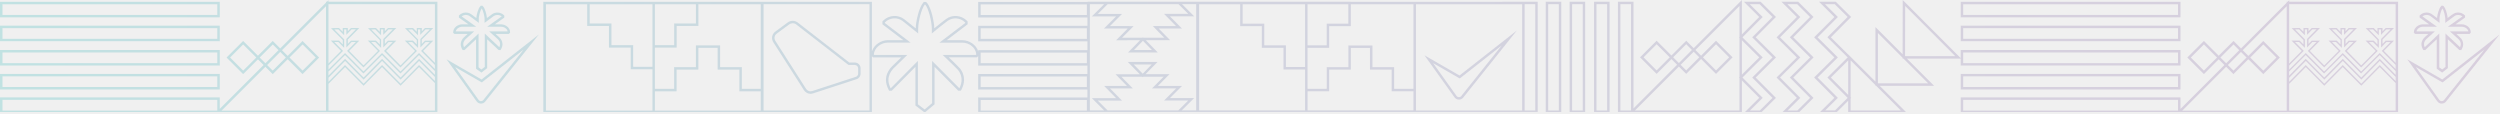
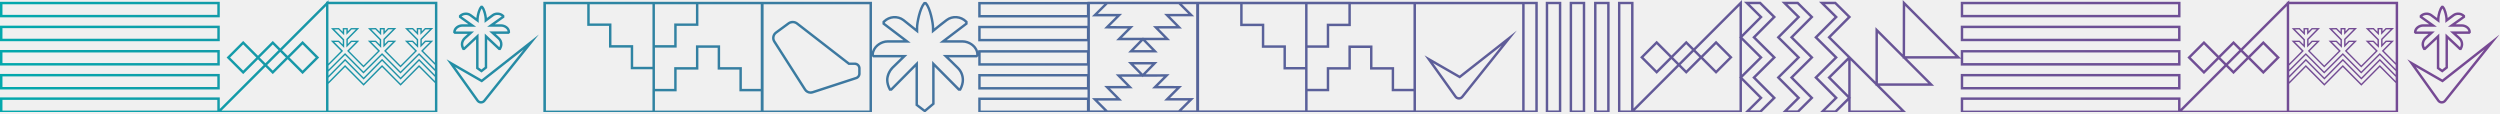
- <svg xmlns="http://www.w3.org/2000/svg" width="993" height="45" viewBox="0 0 993 45" fill="none">
-   <g clip-path="url(#clip0_29_5)">
-     <g opacity="0.2">
-       <mask id="mask0_29_5" style="mask-type:luminance" maskUnits="userSpaceOnUse" x="0" y="0" width="993" height="45">
-         <path d="M0.98 30.33H86.32V34.55H0.98V30.33ZM0 35.53H87.29V29.36H0V35.53ZM779.78 30.33H865.12V34.55H779.78V30.33ZM778.8 35.53H866.09V29.36H778.8V35.53ZM0.98 20.85H86.32V25.07H0.98V20.85ZM0 26.04H87.29V19.87H0V26.04ZM208.01 19.68L191.98 39.73C191.74 40.02 191.4 40.18 191.02 40.17C190.64 40.16 190.3 39.98 190.08 39.67L180.78 26.64L191.38 32.74L208.01 19.68ZM191.29 31.57L177.38 23.56L189.29 40.24C189.69 40.8 190.31 41.13 190.99 41.15C191.01 41.15 191.04 41.15 191.06 41.15C191.72 41.15 192.33 40.86 192.74 40.34L214.03 13.71L191.29 31.56V31.57ZM986.81 19.68L970.78 39.73C970.54 40.02 970.2 40.18 969.82 40.17C969.44 40.16 969.1 39.98 968.89 39.67L959.59 26.64L970.19 32.74L986.82 19.68H986.81ZM970.09 31.57L956.18 23.56L968.09 40.24C968.49 40.8 969.11 41.13 969.79 41.15C969.81 41.15 969.84 41.15 969.86 41.15C970.52 41.15 971.13 40.86 971.55 40.34L992.84 13.71L970.1 31.56L970.09 31.57ZM596.45 18.1L580.42 38.15C580.18 38.44 579.84 38.6 579.46 38.59C579.08 38.58 578.74 38.4 578.52 38.09L569.22 25.06L579.82 31.16L596.45 18.1ZM579.73 29.99L565.82 21.98L577.73 38.66C578.13 39.22 578.75 39.55 579.43 39.57C579.45 39.57 579.48 39.57 579.5 39.57C580.16 39.57 580.77 39.28 581.19 38.76L602.48 12.13L579.74 29.98L579.73 29.99ZM0.98 11.18H86.32V15.4H0.98V11.18ZM0 16.37H87.29V10.2H0V16.37ZM779.78 11.18H865.12V15.4H779.78V11.18ZM778.8 16.37H866.09V10.2H778.8V16.37ZM320.18 35.31L307.97 16.22C307.37 15.28 307.6 14.02 308.5 13.36L313.49 9.69C313.9 9.39 314.38 9.24 314.87 9.24C315.36 9.24 315.88 9.4 316.29 9.73L336.89 25.7L337.02 25.8H339.52C340.26 25.8 340.86 26.4 340.86 27.14V29.25C340.86 29.83 340.49 30.34 339.94 30.52L322.61 36.17C322.39 36.24 322.17 36.28 321.96 36.28C321.26 36.28 320.58 35.92 320.19 35.31M312.91 8.9L307.92 12.57C306.61 13.54 306.26 15.37 307.14 16.75L319.35 35.84C319.93 36.74 320.92 37.26 321.95 37.26C322.27 37.26 322.59 37.21 322.9 37.11L340.23 31.46C341.19 31.15 341.83 30.26 341.83 29.26V27.15C341.83 25.87 340.79 24.83 339.51 24.83H337.34L316.88 8.96C316.29 8.5 315.57 8.27 314.86 8.27C314.15 8.27 313.48 8.48 312.91 8.91M190.15 7.53C190.15 6.61 190.67 4.33 191.32 3.36C191.99 4.31 192.48 6.71 192.48 7.53V9.09L193.27 8.49C193.9 8.01 195.43 6.84 196.06 6.42C197.01 5.75 198.36 5.8 199.28 6.52L193.5 10.62H199.04C200.2 10.62 201.48 11.4 201.63 12.48H194.31L195.27 13.33C196.56 14.48 197.43 15.27 197.73 15.57C198.31 16.09 198.63 16.8 198.63 17.56C198.63 17.92 198.52 18.36 198.34 18.76L192.55 13.32V26.57L191.24 27.6L190.09 26.78V13.32L184.3 18.76C184.12 18.36 184.01 17.92 184.01 17.56C184.01 16.87 184.35 16.13 184.91 15.57C185.31 15.22 186.69 13.96 187.39 13.32L188.32 12.47H181.03C181.23 11.39 182.5 10.61 183.61 10.61H189.15L183.37 6.51C184.29 5.79 185.64 5.74 186.59 6.41C187.15 6.82 188.69 7.97 189.39 8.49L190.17 9.08V7.53H190.15ZM190.97 2.27L190.76 2.5C189.89 3.45 189.3 5.85 189.19 7.15C188.45 6.6 187.55 5.92 187.14 5.63C185.75 4.65 183.76 4.79 182.51 5.96L182.28 6.17V6.98L186.06 9.66H183.59C181.94 9.66 180.1 10.87 180.01 12.67L179.99 12.98L180.48 13.48H185.77C185.15 14.05 184.48 14.65 184.21 14.89C183.44 15.66 183 16.64 183 17.59C183 18.2 183.21 18.93 183.56 19.54L183.76 19.89H184.51L189.08 15.6V27.31L191.24 28.84L193.5 27.07V15.6L198.07 19.89H198.82L199.02 19.54C199.37 18.92 199.58 18.19 199.58 17.59C199.58 16.55 199.14 15.58 198.37 14.89C198.12 14.64 197.5 14.08 196.84 13.48H202.11L202.59 13V12.71C202.59 10.92 200.7 9.67 199.01 9.67H196.54L200.31 6.99V6.18L200.09 5.97C198.84 4.8 196.85 4.66 195.48 5.63C195.03 5.93 194.13 6.61 193.41 7.15C193.29 5.96 192.75 3.43 191.82 2.5L191.61 2.29H190.94L190.97 2.27ZM968.95 7.53C968.95 6.61 969.47 4.33 970.12 3.36C970.79 4.31 971.28 6.71 971.28 7.53V9.09L972.07 8.49C972.7 8.01 974.23 6.84 974.86 6.42C975.82 5.75 977.16 5.8 978.08 6.52L972.3 10.62H977.84C979 10.62 980.28 11.4 980.43 12.48H973.11L974.07 13.33C975.36 14.48 976.23 15.27 976.53 15.57C977.11 16.09 977.43 16.8 977.43 17.56C977.43 17.92 977.32 18.36 977.14 18.76L971.35 13.32V26.57L970.04 27.6L968.89 26.78V13.32L963.1 18.76C962.92 18.36 962.81 17.92 962.81 17.56C962.81 16.87 963.15 16.13 963.71 15.57C964.11 15.22 965.49 13.96 966.19 13.32L967.12 12.47H959.83C960.03 11.39 961.3 10.61 962.41 10.61H967.95L962.17 6.51C963.09 5.79 964.44 5.74 965.39 6.41C965.95 6.82 967.49 7.97 968.19 8.49L968.97 9.08V7.53H968.95ZM969.77 2.27L969.56 2.5C968.69 3.45 968.1 5.85 967.99 7.15C967.25 6.6 966.35 5.92 965.94 5.63C964.55 4.65 962.56 4.79 961.31 5.96L961.08 6.17V6.98L964.85 9.66H962.38C960.73 9.66 958.89 10.87 958.8 12.67L958.78 12.98L959.27 13.47H964.56C963.94 14.04 963.27 14.64 963 14.88C962.23 15.65 961.79 16.63 961.79 17.58C961.79 18.19 962 18.92 962.35 19.53L962.55 19.88H963.3L967.87 15.59V27.3L970.03 28.83L972.29 27.06V15.59L976.86 19.88H977.61L977.81 19.53C978.16 18.91 978.37 18.18 978.37 17.58C978.37 16.54 977.93 15.57 977.16 14.88C976.91 14.63 976.29 14.07 975.63 13.47H980.9L981.38 12.99V12.7C981.38 10.91 979.49 9.66 977.8 9.66H975.33L979.11 6.98V6.17L978.89 5.96C977.64 4.79 975.65 4.65 974.28 5.62C973.83 5.92 972.93 6.6 972.21 7.14C972.09 5.95 971.55 3.42 970.62 2.49L970.41 2.28H969.74L969.77 2.27ZM0.98 1.7H86.32V5.92H0.98V1.7ZM0 6.89H87.29V0.72H0V6.89ZM779.78 1.7H865.12V5.92H779.78V1.7ZM778.8 6.89H866.09V0.72H778.8V6.89ZM614.94 1.68H619.17V43.88H614.94V1.68ZM613.96 44.49H620.14V0.7H613.96V44.49ZM624.44 1.68H628.67V43.88H624.44V1.68ZM623.46 44.49H629.64V0.7H623.46V44.49ZM634.12 1.68H638.35V43.88H634.12V1.68ZM633.15 44.49H639.33V0.7H633.15V44.49ZM715.08 38.87L707.03 30.79L715.08 22.81L707.03 14.83L715.08 6.76L709.95 1.67H713.84L718.96 6.74L710.91 14.82L718.97 22.81L710.91 30.8L718.96 38.88L713.93 43.87H710.05L715.09 38.88L715.08 38.87ZM707.59 0.69L713.7 6.76L705.65 14.84L713.69 22.82L705.65 30.79L713.7 38.87L708.03 44.49H714.69L720.34 38.88L712.29 30.8L720.36 22.8L712.29 14.81L720.34 6.73L714.24 0.68H707.58L707.59 0.69ZM389.51 39.72H431.71V43.94H389.51V39.72ZM454.07 30.47H462.2L457.58 35.1L467.16 35.12L462.36 39.94H471.96L468.01 43.86H439.94L436.04 39.96H445.67L440.88 35.11H449.95L445.43 30.49H453.68L453.87 30.67L454.06 30.47H454.07ZM389.51 30.37H431.71V34.59H389.51V30.37ZM450.31 25.6H457.47L453.89 29.27L450.31 25.6ZM389.51 20.89H431.71V25.11H389.51V20.89ZM519.36 36.25H527.95V27.65H536.55V19.05H544.16V27.65H552.76V36.25H561.42V43.86H519.37V36.25H519.36ZM260.13 36.28H268.75V27.64H277.39V19H285.04V27.64H293.68V36.28H302.16V43.93H260.13V36.28ZM453.98 16.2L457.56 19.87H450.4L453.98 16.2ZM389.51 11.22H431.71V15.44H389.51V11.22ZM364.72 11.1C364.72 9.02 365.87 3.54 367.39 1.74H367.44C368.98 3.44 370.11 9.17 370.11 11.1V13.3L370.91 12.64C372.12 11.64 375.08 9.23 376.3 8.36C378.41 6.76 381.45 6.99 383.37 8.9V9.16L373.13 16.94H382.28C384.86 16.94 387.73 18.9 387.74 21.72L387.64 21.82H374.43L375.31 22.66C376.75 24.04 379.28 26.46 380.04 27.28C381.27 28.46 381.94 30.07 381.94 31.79C381.94 32.79 381.61 34.01 381.06 35.06L370.23 24.19V40.99L367.27 43.48L364.59 41.44V24.19L353.8 35.06H353.76C353.21 34.01 352.88 32.79 352.88 31.79C352.88 30.22 353.58 28.57 354.78 27.28C355.61 26.5 358.64 23.54 359.54 22.65L360.39 21.81H347.18L347.09 21.71C347.23 18.89 350.07 16.93 352.55 16.93H361.7L351.46 9.15V8.89C353.38 6.98 356.42 6.75 358.53 8.35C359.61 9.19 362.58 11.58 363.92 12.65L364.71 13.29V11.09L364.72 11.1ZM389.51 1.74H431.71V5.96H389.51V1.74ZM476.28 1.69H492.59V10.39H501.19V18.99H509.79V27.59H518.38V43.86H476.29V1.69H476.28ZM493.57 1.69H518.38V26.61H510.77V18.01H502.17V9.41H493.57V1.69ZM519.35 1.69H535.56V9.41H526.97V18.01H519.35V1.69ZM519.35 27.59V18.99H527.95V10.39H536.54V1.69H561.42V35.27H553.74V26.67H545.14V18.07H535.58V26.67H526.98V35.27H519.36V27.59H519.35ZM562.42 1.69H604.59V43.89H562.42V1.69ZM216.84 1.69H233.24V10.29H241.88V18.9H250.52V27.51H259.15V35.3V43.93H216.85V1.69H216.84ZM234.22 1.69H259.15V17.93V26.54H251.5V17.93H242.86V9.32H234.22V1.69ZM260.13 1.69H276.42V9.31H267.79V17.92H260.13V1.69ZM260.13 18.9H268.77V10.29H277.4V1.69H302.16V35.3H294.66V26.66H286.02V18.02H276.41V26.66H267.77V35.3H260.13V18.9ZM303.3 1.68H345.37V43.91H303.3V1.68ZM605.58 1.68H609.81V43.88H605.58V1.68ZM439.95 1.67H468.12L471.97 5.51H462.36L467.15 10.36H457.91L462.43 14.98H454.17L453.98 14.8L453.79 15H445.67L450.29 10.37L440.88 10.35L445.68 5.54H436.06L439.95 1.67ZM459.88 20.85L455.13 15.97L464.76 15.95L460.24 11.34H469.49L464.7 6.48H474.33L469.51 1.65H475.11V43.84H469.4L474.33 38.94H464.72L469.51 34.14L459.92 34.12L464.54 29.47H455.01L459.77 24.61H447.98L452.74 29.49L443.11 29.51L447.63 34.12H438.55L443.34 38.98H433.69L438.56 43.86H432.9V1.67H438.56L433.68 6.52H443.31L438.52 11.32L447.93 11.34L443.31 15.99L452.83 15.97L448.07 20.84H459.86L459.88 20.85ZM476.08 0.69H431.93V0.77H388.54V6.94H431.93V10.25H388.54V16.42H431.93V19.92H388.54V20.43C387.81 17.75 384.92 15.97 382.28 15.97H376.02L384.34 9.65V8.51L384.07 8.24C381.81 5.98 378.22 5.7 375.72 7.59C374.71 8.31 372.52 10.09 371.09 11.25V11.11C371.09 9.07 369.94 3 368.13 1.06L367.86 0.78H366.94L366.67 1.09C364.95 3.09 363.74 8.79 363.74 11.11V11.27C362.25 10.08 360.04 8.3 359.13 7.6C356.62 5.7 353.02 5.97 350.76 8.23L350.49 8.5V9.64L358.81 15.96H352.55C350.01 15.96 347.14 17.74 346.33 20.42V0.71H302.15H277.39H233.24H215.86H215.8V44.49H346.33V22.33L346.76 22.79H358C356.73 24.03 354.75 25.97 354.08 26.59C352.69 28.08 351.9 29.97 351.9 31.79C351.9 32.95 352.28 34.36 352.91 35.55L353.17 36.03H354.2L363.61 26.55V41.91L366.99 44.48H367.59L371.21 41.43V26.54L380.62 36.02H381.65L381.91 35.54C382.54 34.35 382.92 32.94 382.92 31.78C382.92 29.78 382.14 27.93 380.74 26.58C380.12 25.91 378.3 24.15 376.86 22.78H388.06L388.53 22.27V26.07H431.92V29.38H388.53V35.55H431.92V38.72H388.53V44.47H610.78V0.7H604.59L561.41 0.71H536.53V0.68H519.34H476.07L476.08 0.69ZM0.98 39.67H86.32V43.93H0.98V39.67ZM166.45 26.64L172.75 32.98V43.94H130.47V33.29L137.06 26.64L144.41 34.04L151.75 26.64L159.1 34.04L166.44 26.64H166.45ZM163.62 27.06C163.97 26.71 164.31 26.35 164.66 26L166.46 24.19L172.75 30.54V32.18L166.45 25.84L159.68 32.67L159.11 33.24L151.75 25.84L144.98 32.67L144.41 33.24L137.05 25.84L130.46 32.5V30.88L137.07 24.2L144.43 31.62L151.77 24.2L159.12 31.62L163.61 27.07L163.62 27.06ZM166.45 21.87L172.75 28.2V29.73L166.46 23.38L164.26 25.6C163.91 25.95 163.56 26.31 163.21 26.66L159.12 30.8L151.76 23.38L144.42 30.8L143.58 29.96L137.06 23.38L130.45 30.06V28.42L137.04 21.86L144.36 29.2L151.74 21.86L159.05 29.2L166.43 21.86L166.45 21.87ZM106.11 25.82L111.31 20.62L113.54 22.85L108.33 28.05L106.1 25.82H106.11ZM91.39 22.85L96.59 17.65L101.78 22.83L101.76 22.85L101.78 22.87L96.59 28.05L91.39 22.85ZM103.16 22.87L103.18 22.85L103.16 22.83L108.35 17.65L110.63 19.93L105.43 25.13L103.17 22.87H103.16ZM114.99 22.85L120.2 17.65L125.41 22.85L120.2 28.05L114.99 22.85ZM169.05 11.67H170.75L166.97 15.49V18.87L169.05 16.7H170.74L167.25 20.22L172.74 25.76V27.4L166.44 21.07L159.06 28.41L153.19 22.51L151.75 21.07L144.37 28.41L137.06 21.07L130.47 27.63V26.02L136.26 20.21L132.76 16.68H134.39L136.7 19.01V15.64L132.78 11.7L134.39 11.66L136.69 13.99V11.67H137.57V13.83L139.65 11.66H141.35L137.57 15.48V18.86L139.65 16.69H141.34L137.85 20.21L144.37 26.79L150.93 20.22L147.43 16.69H149.06L151.37 19.02V15.65L147.45 11.71L149.06 11.67L151.36 14V11.68H152.24V13.84L154.32 11.67H156.02L152.25 15.49V18.87L154.33 16.7H156.02L152.53 20.22L159.05 26.8L165.61 20.23L162.11 16.7H163.74L166.05 19.03V15.66L162.13 11.72L163.74 11.68L166.04 14.01V11.69H166.92V13.85L169 11.68L169.05 11.67ZM112.01 19.93L129.49 2.45V43.96H87.98L105.42 26.52L108.34 29.44L114.26 23.52L120.18 29.44L126.77 22.86L120.18 16.28L114.26 22.2L112 19.94L112.01 19.93ZM130.47 1.66H172.75V24.96L168.05 20.22L172.1 16.15H168.81L167.53 17.47V15.72L172.1 11.12H168.81L167.54 12.44V11.12H165.54V12.64L164.03 11.11L160.86 11.18L165.54 15.89V17.66L164.02 16.13H160.8L164.85 20.22L159.09 26L153.36 20.22L157.41 16.15H154.12L152.84 17.47V15.72L157.41 11.12H154.12L152.84 12.44V11.12H150.84V12.64L149.33 11.11L146.17 11.18L150.85 15.89V17.66L149.33 16.13H146.11L150.16 20.22L144.39 26L138.66 20.22L142.71 16.15H139.42L138.14 17.47V15.72L142.71 11.12H139.42L138.14 12.44V11.12H136.14V12.64L134.63 11.11L131.47 11.18L136.15 15.89V17.66L134.63 16.13H131.41L135.46 20.22L130.46 25.23V1.66H130.47ZM129.87 0.68H129.49V1.06L111.31 19.24L108.34 16.27L102.46 22.14L96.58 16.27L89.99 22.85L96.58 29.43L102.46 23.56L104.72 25.82L87.28 43.26V38.69H0V44.48H173.72V0.68H130.47V0.08L129.87 0.68ZM779.78 39.67H865.12V43.93H779.78V39.67ZM945.25 26.64L951.55 32.98V43.94H909.27V33.29L915.86 26.64L923.21 34.04L930.55 26.64L937.9 34.04L945.24 26.64H945.25ZM942.41 27.06C942.75 26.71 943.1 26.36 943.45 26.01L945.26 24.19L951.55 30.54V32.18L945.25 25.84L938.48 32.67L937.91 33.24L930.55 25.84L923.78 32.67L923.21 33.24L915.85 25.84L909.26 32.5V30.88L915.87 24.2L923.23 31.62L930.57 24.2L937.92 31.62L942.41 27.07V27.06ZM945.24 21.87L951.54 28.2V29.73L945.25 23.38L943.04 25.61C942.69 25.96 942.34 26.31 942 26.66L937.91 30.8L930.55 23.38L923.21 30.8L922.36 29.95L915.84 23.38L909.24 30.06V28.42L915.83 21.86L923.14 29.2L930.52 21.86L937.83 29.2L945.21 21.86L945.24 21.87ZM884.91 25.82L890.11 20.62L892.34 22.85L887.14 28.05L884.91 25.82ZM870.19 22.85L875.39 17.65L880.58 22.83L880.56 22.85L880.58 22.87L875.39 28.05L870.19 22.85ZM881.96 22.87L881.98 22.85L881.96 22.83L887.15 17.65L889.43 19.93L884.23 25.13L881.97 22.87H881.96ZM893.79 22.85L899 17.65L904.2 22.85L899 28.05L893.79 22.85ZM947.85 11.67H949.55L945.77 15.49V18.87L947.85 16.7H949.54L946.05 20.22L951.54 25.76V27.4L945.24 21.07L937.86 28.41L931.99 22.51L930.55 21.07L923.17 28.41L915.86 21.07L909.27 27.63V26.02L915.06 20.21L911.56 16.68H913.19L915.5 19.01V15.64L911.58 11.7L913.19 11.66L915.49 13.99V11.67H916.37V13.83L918.45 11.66H920.15L916.38 15.48V18.86L918.46 16.69H920.15L916.66 20.21L923.18 26.79L929.74 20.22L926.24 16.69H927.87L930.18 19.02V15.65L926.26 11.71L927.87 11.67L930.17 14V11.68H931.05V13.84L933.13 11.67H934.83L931.06 15.49V18.87L933.14 16.7H934.83L931.34 20.22L937.86 26.8L944.42 20.23L940.92 16.7H942.55L944.86 19.03V15.66L940.94 11.72L942.55 11.68L944.85 14.01V11.69H945.73V13.85L947.81 11.68L947.85 11.67ZM890.8 19.93L908.28 2.45V43.96H866.77L884.21 26.52L887.13 29.44L893.05 23.52L898.97 29.44L905.56 22.86L898.97 16.28L893.05 22.2L890.79 19.94L890.8 19.93ZM909.27 1.66H951.55V24.96L946.85 20.22L950.9 16.15H947.61L946.33 17.47V15.72L950.9 11.12H947.61L946.34 12.44V11.12H944.34V12.64L942.83 11.11L939.66 11.18L944.34 15.89V17.66L942.82 16.13H939.6L943.65 20.22L937.88 26L932.15 20.22L936.2 16.15H932.91L931.63 17.47V15.72L936.2 11.12H932.91L931.63 12.44V11.12H929.63V12.64L928.12 11.11L924.96 11.18L929.64 15.89V17.66L928.13 16.13H924.91L928.96 20.22L923.19 26L917.46 20.22L921.51 16.15H918.22L916.94 17.47V15.72L921.51 11.12H918.22L916.94 12.44V11.12H914.94V12.64L913.43 11.11L910.26 11.18L914.94 15.89V17.66L913.42 16.13H910.2L914.25 20.22L909.25 25.23V1.66H909.27ZM908.67 0.68H908.29V1.06L890.12 19.24L887.15 16.27L881.27 22.14L875.39 16.27L868.8 22.85L875.39 29.43L881.27 23.56L883.53 25.82L866.09 43.26V38.69H778.8V44.48H952.52V0.68H909.27V0.08L908.67 0.68ZM727.22 30.81L734.1 23.99V37.71L727.22 30.81ZM735.07 39.08L735.27 38.89L735.07 38.69V23.97L744.92 33.79V34.08H745.21L755.04 43.87H735.07V39.08ZM779.78 20.85H865.12V25.07H779.78V20.85ZM745.9 13.12L755.72 22.94V23.28H756.06L765.88 33.1H745.91V13.12H745.9ZM756.73 2.36L776.64 22.3H756.69L756.73 2.36ZM730.01 38.87L721.96 30.79L730 22.81L721.96 14.83L730.01 6.75L724.88 1.66H728.77L733.89 6.73L725.84 14.81L733.9 22.8L725.84 30.79L733.89 38.87L728.86 43.86H724.97L730.01 38.87ZM755.72 21.56L744.92 10.76V32.4L734.1 21.61V21.64L727.22 14.82L735.27 6.74L729.17 0.69H722.5L728.62 6.76L720.57 14.83L728.61 22.81L720.57 30.78L728.62 38.86L722.94 44.48H729.6L734.08 40.04V44.48H757.04L746.59 34.07H768.22L757.43 23.28H778.79V26.04H866.08V19.87H778.79V23.08L755.76 0L755.72 21.55V21.56ZM667.53 25.74L672.73 20.54L674.96 22.77L669.76 27.97L667.53 25.74ZM652.81 22.77L658.01 17.57L663.2 22.75L663.18 22.77L663.2 22.79L658.01 27.97L652.81 22.77ZM664.58 22.78L664.6 22.76L664.58 22.74L669.77 17.56L672.05 19.84L666.85 25.04L664.59 22.78H664.58ZM676.41 22.77L681.61 17.57L686.82 22.77L681.61 27.97L676.41 22.77ZM691.89 15.99L698.77 22.81L691.89 29.63V15.99ZM673.42 19.84L690.91 2.36V14.65L690.72 14.84L690.91 15.03V30.6L690.72 30.79L690.91 30.98V43.87H649.4L666.84 26.43L669.76 29.35L675.68 23.43L681.6 29.35L688.19 22.77L681.6 16.19L675.68 22.11L673.42 19.85V19.84ZM643.62 1.68H647.85V43.88H643.62V1.68ZM700.15 38.87L692.1 30.79L700.15 22.81L692.1 14.83L700.15 6.76L695.02 1.67H698.91L704.03 6.74L695.98 14.82L704.04 22.81L695.98 30.8L704.03 38.88L699 43.87H695.11L700.15 38.88V38.87ZM672.74 19.15L669.77 16.18L663.89 22.05L658.01 16.18L651.42 22.76L658.01 29.34L663.89 23.47L666.15 25.73L648.83 43.05V0.7H642.65V44.49H691.89V31.96L698.77 38.87L693.1 44.49H699.76L705.41 38.88L697.36 30.8L705.43 22.8L697.36 14.81L705.41 6.73L699.31 0.68H692.65L698.76 6.75L691.88 13.65V0L672.73 19.15H672.74Z" fill="white" />
-       </mask>
-       <g mask="url(#mask0_29_5)">
-         <path d="M992.83 0H0V44.49H992.83V0Z" fill="url(#paint0_linear_29_5)" />
-       </g>
+ <svg xmlns="http://www.w3.org/2000/svg" width="1920" height="87" viewBox="0 0 1920 87" fill="none">
+   <g clip-path="url(#clip0_47_5)">
+     <mask id="mask0_47_5" style="mask-type:luminance" maskUnits="userSpaceOnUse" x="0" y="0" width="1920" height="87">
+       <path d="M1.89 58.65H166.9V66.8H1.89V58.65ZM0 68.69H168.78V56.76H0V68.69ZM1507.74 58.65H1672.75V66.8H1507.74V58.65ZM1505.86 68.69H1674.64V56.76H1505.86V68.69ZM1.89 40.31H166.9V48.46H1.89V40.31ZM0 50.35H168.78V38.42H0V50.35ZM402.2 38.06L371.21 76.82C370.75 77.39 370.08 77.69 369.35 77.67C368.62 77.65 367.96 77.3 367.54 76.7L349.55 51.51L370.04 63.3L402.2 38.05V38.06ZM369.88 61.03L342.98 45.54L366.01 77.8C366.78 78.87 367.98 79.52 369.3 79.55C369.35 79.55 369.39 79.55 369.43 79.55C370.7 79.55 371.88 78.99 372.69 77.99L413.86 26.5L369.89 61.02L369.88 61.03ZM1908.06 38.06L1877.07 76.82C1876.61 77.39 1875.95 77.69 1875.21 77.67C1874.48 77.65 1873.82 77.3 1873.4 76.7L1855.41 51.51L1875.9 63.3L1908.06 38.05V38.06ZM1875.73 61.03L1848.83 45.54L1871.86 77.8C1872.63 78.87 1873.83 79.52 1875.15 79.55C1875.19 79.55 1875.24 79.55 1875.28 79.55C1876.55 79.55 1877.73 78.99 1878.54 77.99L1919.71 26.5L1875.74 61.02L1875.73 61.03ZM1153.28 35.01L1122.29 73.77C1121.83 74.34 1121.16 74.64 1120.43 74.62C1119.7 74.6 1119.04 74.25 1118.62 73.65L1100.63 48.46L1121.12 60.25L1153.28 35V35.01ZM1120.95 57.98L1094.05 42.5L1117.08 74.75C1117.85 75.82 1119.05 76.47 1120.37 76.51C1120.41 76.51 1120.46 76.51 1120.5 76.51C1121.77 76.51 1122.95 75.95 1123.76 74.95L1164.93 23.46L1120.96 57.98H1120.95ZM1.89 21.62H166.9V29.77H1.89V21.62ZM0 31.66H168.78V19.73H0V31.66ZM1507.74 21.62H1672.75V29.77H1507.74V21.62ZM1505.86 31.66H1674.64V19.73H1505.86V31.66ZM619.09 68.28L595.48 31.36C594.31 29.54 594.77 27.11 596.51 25.82L606.16 18.73C606.95 18.15 607.89 17.86 608.82 17.86C609.75 17.86 610.77 18.17 611.57 18.8L651.39 49.68L651.65 49.88H656.49C657.92 49.88 659.08 51.04 659.08 52.47V56.56C659.08 57.68 658.36 58.68 657.29 59.02L623.77 69.95C623.35 70.09 622.93 70.15 622.51 70.15C621.15 70.15 619.85 69.46 619.08 68.27M605.04 17.22L595.39 24.31C592.85 26.18 592.19 29.72 593.89 32.38L617.5 69.3C618.62 71.05 620.53 72.05 622.52 72.05C623.13 72.05 623.76 71.96 624.37 71.76L657.88 60.83C659.73 60.23 660.97 58.52 660.97 56.57V52.48C660.97 50.01 658.96 48 656.49 48H652.3L612.73 17.32C611.59 16.43 610.2 15.99 608.82 15.99C607.44 15.99 606.16 16.4 605.04 17.22ZM367.66 14.56C367.66 12.79 368.66 8.37 369.92 6.51C371.21 8.34 372.16 12.99 372.16 14.56V17.57L373.68 16.41C374.9 15.48 377.86 13.22 379.08 12.41C380.92 11.11 383.53 11.21 385.31 12.6L374.13 20.52H384.84C387.08 20.52 389.56 22.03 389.84 24.12H375.7L377.55 25.77C380.05 28 381.73 29.52 382.3 30.1C383.43 31.11 384.05 32.48 384.05 33.96C384.05 34.65 383.84 35.5 383.48 36.28L372.29 25.76V51.39L369.76 53.38L367.53 51.8V25.77L356.34 36.29C355.98 35.51 355.77 34.66 355.77 33.97C355.77 32.63 356.42 31.21 357.51 30.12C358.28 29.44 360.95 27.01 362.3 25.78L364.1 24.14H350C350.39 22.05 352.84 20.54 354.98 20.54H365.68L354.5 12.62C356.28 11.22 358.89 11.12 360.73 12.42C361.82 13.21 364.8 15.44 366.14 16.44L367.65 17.57V14.58L367.66 14.56ZM369.25 4.38L368.85 4.82C367.16 6.65 366.02 11.29 365.81 13.8C364.38 12.73 362.63 11.43 361.84 10.86C359.15 8.96 355.31 9.24 352.89 11.49L352.45 11.89V13.45L359.75 18.63H354.97C351.77 18.63 348.23 20.97 348.05 24.44L348.02 25.05L348.98 26.01H359.22C358.01 27.11 356.73 28.27 356.21 28.73C354.72 30.22 353.87 32.12 353.87 33.96C353.87 35.14 354.27 36.55 354.95 37.74L355.34 38.43H356.8L365.63 30.13V52.77L369.8 55.73L374.16 52.31V30.13L382.99 38.43H384.45L384.84 37.74C385.52 36.55 385.93 35.14 385.93 33.96C385.93 31.94 385.09 30.07 383.59 28.73C383.1 28.24 381.91 27.16 380.64 26.01H390.82L391.75 25.08V24.52C391.75 21.05 388.1 18.63 384.83 18.63H380.05L387.35 13.45V11.89L386.92 11.49C384.5 9.23 380.66 8.95 378 10.83C377.12 11.41 375.38 12.72 374 13.77C373.78 11.46 372.73 6.58 370.93 4.77L370.53 4.37H369.24L369.25 4.38ZM1873.52 14.56C1873.52 12.79 1874.52 8.37 1875.78 6.51C1877.07 8.34 1878.02 12.99 1878.02 14.56V17.57L1879.54 16.41C1880.76 15.48 1883.72 13.22 1884.94 12.41C1886.79 11.11 1889.39 11.21 1891.17 12.6L1879.99 20.52H1890.7C1892.94 20.52 1895.42 22.03 1895.7 24.12H1881.56L1883.41 25.77C1885.91 28 1887.59 29.52 1888.16 30.1C1889.29 31.11 1889.91 32.48 1889.91 33.96C1889.91 34.65 1889.7 35.5 1889.34 36.28L1878.15 25.76V51.39L1875.62 53.38L1873.39 51.8V25.77L1862.2 36.29C1861.84 35.51 1861.63 34.66 1861.63 33.97C1861.63 32.63 1862.28 31.21 1863.37 30.12C1864.14 29.44 1866.81 27.01 1868.16 25.78L1869.96 24.14H1855.86C1856.25 22.05 1858.7 20.54 1860.84 20.54H1871.54L1860.36 12.62C1862.14 11.23 1864.75 11.12 1866.59 12.42C1867.68 13.21 1870.66 15.44 1872 16.44L1873.51 17.57V14.58L1873.52 14.56ZM1875.11 4.38L1874.71 4.82C1873.02 6.65 1871.88 11.29 1871.67 13.8C1870.24 12.73 1868.49 11.43 1867.7 10.86C1865.01 8.96 1861.17 9.24 1858.75 11.49L1858.31 11.89V13.45L1865.61 18.63H1860.84C1857.64 18.63 1854.1 20.97 1853.92 24.45L1853.89 25.05L1854.84 26.01H1865.08C1863.87 27.11 1862.59 28.27 1862.07 28.73C1860.58 30.22 1859.73 32.12 1859.73 33.96C1859.73 35.14 1860.13 36.55 1860.81 37.74L1861.2 38.43H1862.66L1871.49 30.13V52.77L1875.66 55.73L1880.02 52.31V30.13L1888.85 38.43H1890.31L1890.7 37.74C1891.38 36.55 1891.78 35.14 1891.78 33.96C1891.78 31.94 1890.94 30.07 1889.44 28.73C1888.95 28.24 1887.76 27.16 1886.49 26.01H1896.67L1897.6 25.08V24.52C1897.6 21.05 1893.95 18.63 1890.68 18.63H1885.9L1893.2 13.45V11.89L1892.77 11.49C1890.35 9.23 1886.51 8.95 1883.85 10.83C1882.97 11.41 1881.23 12.72 1879.85 13.77C1879.63 11.46 1878.58 6.58 1876.78 4.77L1876.38 4.37H1875.09L1875.11 4.38ZM1.89 3.28H166.9V11.43H1.89V3.28ZM0 13.33H168.78V1.39H0V13.32V13.33ZM1507.74 3.28H1672.75V11.43H1507.74V3.28ZM1505.86 13.33H1674.64V1.39H1505.86V13.32V13.33ZM1189.02 3.24H1197.19V84.83H1189.02V3.24ZM1187.13 86.02H1199.08V1.36H1187.13V86.03V86.02ZM1207.39 3.24H1215.56V84.83H1207.39V3.24ZM1205.5 86.02H1217.45V1.36H1205.5V86.03V86.02ZM1226.12 3.24H1234.29V84.83H1226.12V3.24ZM1224.23 86.02H1236.18V1.36H1224.23V86.03V86.02ZM1382.66 75.16L1367.09 59.53L1382.65 44.11L1367.09 28.68L1382.66 13.07L1372.75 3.23H1380.26L1390.16 13.04L1374.59 28.66L1390.18 44.11L1374.59 59.56L1390.16 75.17L1380.44 84.81H1372.93L1382.67 75.16H1382.66ZM1368.16 1.33L1379.98 13.06L1364.41 28.68L1379.96 44.11L1364.41 59.53L1379.98 75.16L1369.02 86.03H1381.89L1392.82 75.19L1377.25 59.58L1392.85 44.12L1377.25 28.66L1392.82 13.04L1381.03 1.35H1368.16V1.33ZM753.15 76.79H834.74V84.95H753.15V76.79ZM877.98 58.92L893.69 58.9L884.76 67.87L903.29 67.91L894 77.22H912.56L904.93 84.8H850.66L843.12 77.26H861.75L852.48 67.88L870.01 67.86L861.27 58.95L877.23 58.93L877.6 59.31L877.97 58.93L877.98 58.92ZM753.15 58.73H834.74V66.88H753.15V58.73ZM870.7 49.5H884.55L877.62 56.6L870.7 49.5ZM753.15 40.39H834.74V48.54H753.15V40.39ZM1004.22 70.09H1020.83V53.46H1037.46V36.84H1052.18V53.46H1068.81V70.09H1085.55V84.81H1004.24V70.09H1004.22ZM502.98 70.14H519.65V53.44H536.36V36.73H551.16V53.44H567.86V70.14H584.25V84.93H502.99V70.14H502.98ZM877.8 31.33L884.72 38.43H870.87L877.8 31.33ZM753.15 21.7H834.74V29.85H753.15V21.7ZM705.22 21.47C705.22 17.46 707.45 6.86 710.39 3.37H710.48C713.46 6.66 715.64 17.74 715.64 21.47V25.72L717.18 24.45C719.53 22.52 725.24 17.85 727.6 16.17C731.68 13.07 737.55 13.52 741.26 17.22V17.71L721.47 32.76H739.17C744.16 32.76 749.71 36.55 749.72 42L749.54 42.19H724L725.71 43.82C728.5 46.48 733.39 51.17 734.86 52.75C737.23 55.04 738.54 58.14 738.54 61.48C738.54 63.41 737.9 65.77 736.84 67.8L715.9 46.78V79.27L710.18 84.08L704.99 80.13V46.78L684.12 67.8H684.05C682.98 65.77 682.35 63.42 682.35 61.48C682.35 58.44 683.7 55.24 686.02 52.76C687.63 51.25 693.48 45.53 695.23 43.81L696.88 42.19H671.34L671.16 42C671.42 36.56 676.93 32.76 681.71 32.76H699.41L679.62 17.71V17.22C683.33 13.53 689.2 13.08 693.29 16.18C695.38 17.81 701.13 22.42 703.71 24.49L705.24 25.72V21.47H705.22ZM753.15 3.37H834.74V11.52H753.15V3.37ZM920.92 3.27H952.45V20.09H969.08V36.72H985.7V53.35H1002.31V84.81H920.92V3.27ZM954.34 3.27H1002.31V51.46H987.59V34.83H970.97V18.2H954.34V3.27ZM1004.2 3.27H1035.55V18.2H1018.94V34.83H1004.2V3.27ZM1004.2 53.35V36.72H1020.83V20.09H1037.44V3.27H1085.54V68.2H1070.69V51.57H1054.06V34.94H1035.57V51.57H1018.94V68.2H1004.2V53.35ZM1087.48 3.27H1169.02V84.86H1087.48V3.27ZM419.28 3.26H451V19.89H467.71V36.55H484.41V53.2H501.1V68.25H501.08V84.93H419.28V3.26ZM452.88 3.26H501.09V34.65V51.3H486.29V34.65H469.59V18H452.89V3.26H452.88ZM502.98 3.26H534.47V18H517.79V34.65H502.98V3.26ZM502.98 36.54H519.68V19.88H536.37V3.26H584.25V68.25H569.75V51.55H553.05V34.84H534.48V51.55H517.78V68.25H503V36.54H502.98ZM586.44 3.26H667.78V84.91H586.44V3.26ZM1170.92 3.24H1179.1V84.83H1170.92V3.24ZM850.67 3.22H905.14L912.58 10.65H894L903.27 20.03L885.4 20.05L894.15 28.96L878.18 28.98L877.81 28.6L877.44 28.98L861.73 29L870.65 20.03L852.45 19.98L861.74 10.67H843.14L850.67 3.2V3.22ZM889.2 40.31L880.01 30.88L898.63 30.85L889.89 21.94L907.78 21.92L898.52 12.55H917.14L907.82 3.22H918.66V84.8H907.63L917.16 75.32H898.58L907.85 66.04L889.32 65.99L898.26 57L879.84 57.03L889.04 47.61H866.23L875.43 57.04L856.81 57.07L865.55 65.98L847.99 66L857.25 75.36H838.59L848.01 84.8H837.06V3.22H848L838.57 12.6H857.19L847.92 21.88L866.12 21.93L857.18 30.92L875.59 30.89L866.4 40.31H889.2ZM920.53 1.33H835.16V1.48H751.26V13.41H835.16V19.81H751.26V31.74H835.16V38.5H751.26V39.49C749.86 34.3 744.26 30.86 739.16 30.86H727.06L743.14 18.64V16.43L742.61 15.9C738.24 11.53 731.29 10.99 726.47 14.65C724.51 16.05 720.28 19.48 717.52 21.73V21.47C717.52 17.52 715.3 5.78 711.81 2.03L711.3 1.48H709.53L709.01 2.09C705.68 5.96 703.35 16.98 703.35 21.47V21.79C700.47 19.48 696.19 16.05 694.43 14.69C689.58 11.02 682.62 11.54 678.25 15.91L677.72 16.44V18.65L693.8 30.87H681.7C676.79 30.87 671.24 34.31 669.68 39.49V1.37H584.25H536.37H451H417.4H417.29V86.02H669.68V43.18L670.51 44.07H692.25C689.8 46.47 685.96 50.21 684.68 51.42C682 54.29 680.46 57.96 680.46 61.47C680.46 63.72 681.19 66.44 682.42 68.74L682.92 69.67H684.91L703.1 51.34V81.04L709.63 86.01H710.79L717.79 80.12V51.34L735.98 69.67H737.97L738.47 68.74C739.7 66.44 740.43 63.72 740.43 61.47C740.43 57.61 738.92 54.03 736.21 51.42C735 50.13 731.49 46.73 728.72 44.07H750.38L751.29 43.09V50.43H835.19V56.84H751.29V68.77H835.19V74.9H751.29V86.02H1181.02V1.36H1169.06V1.38H1085.56H1037.46V1.33H1004.23H920.56H920.53ZM1.89 76.71H166.9V84.96H1.89V76.71ZM321.84 51.51L334.02 63.77V84.96H252.27V64.37L265.02 51.51L279.24 65.82L293.43 51.51L307.65 65.82L321.84 51.51ZM316.36 52.33C317.03 51.65 317.7 50.96 318.38 50.28L321.86 46.77L334.01 59.04V62.22L321.83 49.96L308.75 63.17L307.64 64.27L293.42 49.95L280.34 63.16L279.24 64.26L265.02 49.94L252.27 62.82V59.68L265.04 46.76L279.26 61.11L293.45 46.76L307.67 61.11L316.36 52.31V52.33ZM321.83 42.29L334.01 54.54V57.5L321.86 45.23L317.61 49.51C316.93 50.19 316.25 50.88 315.58 51.56L307.67 59.57L293.45 45.22L279.26 59.57L277.64 57.94L265.03 45.22L252.26 58.14V54.96L265.01 42.28L279.15 56.48L293.42 42.28L307.56 56.48L321.83 42.28V42.29ZM205.17 49.93L215.23 39.87L219.55 44.19L209.49 54.25L205.17 49.94V49.93ZM176.7 44.18L186.76 34.12L196.79 44.14L196.75 44.18L196.79 44.22L186.76 54.24L176.7 44.18ZM199.46 44.22L199.5 44.18L199.46 44.14L209.49 34.12L213.9 38.53L203.84 48.59L199.47 44.22H199.46ZM222.33 44.18L232.39 34.12L242.45 44.18L232.39 54.24L222.33 44.18ZM326.87 22.56H330.15L322.85 29.94V36.47L326.87 32.28H330.15L323.4 39.09L334.02 49.81V52.99L321.84 40.76L307.57 54.96L296.22 43.55L293.43 40.76L279.16 54.96L265.02 40.76L252.27 53.45V50.34L263.47 39.11L256.71 32.28H259.86L264.33 36.78V30.26L256.76 22.63L259.87 22.56L264.33 27.06V22.57H266.03V26.75L270.05 22.56H273.33L266.03 29.94V36.47L270.05 32.28H273.32L266.57 39.09L279.18 51.81L291.87 39.1L285.11 32.27H288.26L292.73 36.77V30.25L285.16 22.62L288.27 22.55L292.73 27.05V22.56H294.43V26.74L298.45 22.55H301.73L294.43 29.93V36.46L298.45 32.27H301.72L294.98 39.08L307.59 51.8L320.28 39.09L313.52 32.26H316.67L321.14 36.76V30.24L313.57 22.61L316.69 22.54L321.15 27.04V22.55H322.84V26.73L326.86 22.54L326.87 22.56ZM216.57 38.53L250.38 4.72V84.98H170.12L203.84 51.26L209.49 56.91L220.94 45.46L232.39 56.91L245.12 44.18L232.39 31.45L220.94 42.9L216.57 38.53ZM252.27 3.21H334.02V48.26L324.93 39.09L332.76 31.22L326.41 31.19L323.94 33.76V30.39L332.77 21.49H326.4L323.94 24.05V21.49H320.06V24.43L317.14 21.48L311.02 21.62L320.06 30.73V34.16L317.13 31.21H310.91L318.75 39.12L307.6 50.29L296.51 39.11L304.34 31.24L297.99 31.21L295.52 33.78V30.41L304.36 21.51H297.99L295.52 24.07V21.51H291.65V24.45L288.72 21.5L282.6 21.64L291.64 30.75V34.18L288.71 31.23H282.49L290.33 39.14L279.18 50.31L268.09 39.13L275.92 31.26L269.57 31.23L267.1 33.8V30.43L275.94 21.53H269.57L267.1 24.09V21.53H263.22V24.47L260.3 21.52L254.18 21.66L263.22 30.77V34.2L260.29 31.25H254.07L261.91 39.16L252.24 48.85V3.21H252.27ZM251.11 1.32H250.38V2.05L215.24 37.19L209.5 31.45L198.14 42.81L186.78 31.45L174.04 44.18L186.78 56.91L198.14 45.55L202.51 49.92L168.79 83.64V74.81H0V86.01H335.9V1.32H252.27V0.16L251.11 1.32ZM1507.74 76.71H1672.75V84.96H1507.74V76.71ZM1827.69 51.51L1839.87 63.77V84.96H1758.12V64.37L1770.87 51.51L1785.09 65.82L1799.28 51.51L1813.5 65.82L1827.69 51.51ZM1822.22 52.33C1822.88 51.65 1823.55 50.98 1824.22 50.3L1827.72 46.77L1839.87 59.04V62.22L1827.69 49.96L1814.61 63.17L1813.51 64.27L1799.29 49.95L1786.21 63.16L1785.11 64.26L1770.89 49.94L1758.14 62.82V59.68L1770.91 46.76L1785.13 61.11L1799.32 46.76L1813.54 61.11L1822.23 52.31L1822.22 52.33ZM1827.69 42.29L1839.87 54.54V57.5L1827.72 45.23L1823.45 49.53C1822.77 50.21 1822.1 50.89 1821.44 51.56L1813.53 59.57L1799.31 45.22L1785.12 59.57L1783.49 57.93L1770.89 45.22L1758.12 58.14V54.96L1770.87 42.28L1785.01 56.48L1799.28 42.28L1813.42 56.48L1827.69 42.28V42.29ZM1711.03 49.93L1721.09 39.87L1725.41 44.19L1715.35 54.25L1711.03 49.94V49.93ZM1682.56 44.18L1692.62 34.12L1702.65 44.14L1702.61 44.18L1702.65 44.22L1692.62 54.24L1682.56 44.18ZM1705.32 44.22L1705.36 44.18L1705.32 44.14L1715.35 34.12L1719.76 38.53L1709.7 48.59L1705.33 44.22H1705.32ZM1728.19 44.18L1738.25 34.12L1748.31 44.18L1738.25 54.24L1728.19 44.18ZM1832.73 22.56H1836.01L1828.71 29.94V36.47L1832.73 32.28H1836L1829.25 39.09L1839.87 49.81V52.99L1827.69 40.76L1813.42 54.96L1802.07 43.55L1799.28 40.76L1785.01 54.96L1770.87 40.76L1758.12 53.45V50.34L1769.32 39.11L1762.56 32.28H1765.71L1770.18 36.78V30.26L1762.61 22.63L1765.72 22.56L1770.18 27.06V22.57H1771.88V26.75L1775.9 22.56H1779.18L1771.88 29.94V36.47L1775.9 32.28H1779.17L1772.43 39.09L1785.04 51.81L1797.73 39.1L1790.97 32.27H1794.12L1798.59 36.77V30.25L1791.02 22.62L1794.14 22.55L1798.6 27.05V22.56H1800.3V26.74L1804.32 22.55H1807.6L1800.3 29.93V36.46L1804.32 32.27H1807.59L1800.85 39.08L1813.46 51.8L1826.15 39.09L1819.39 32.26H1822.54L1827.01 36.76V30.24L1819.44 22.61L1822.56 22.54L1827.02 27.04V22.55H1828.71V26.73L1832.73 22.54V22.56ZM1722.42 38.53L1756.23 4.72V84.98H1675.97L1709.69 51.26L1715.34 56.91L1726.79 45.46L1738.24 56.91L1750.97 44.18L1738.24 31.45L1726.79 42.9L1722.41 38.53H1722.42ZM1758.12 3.21H1839.87V48.26L1830.78 39.09L1838.61 31.22L1832.26 31.19L1829.79 33.76V30.39L1838.62 21.49H1832.25L1829.79 24.05V21.49H1825.91V24.43L1822.99 21.48L1816.87 21.62L1825.91 30.73V34.16L1822.98 31.21H1816.76L1824.6 39.12L1813.45 50.29L1802.36 39.11L1810.19 31.24L1803.84 31.21L1801.37 33.78V30.41L1810.21 21.51H1803.84L1801.37 24.07V21.51H1797.49V24.45L1794.57 21.5L1788.45 21.64L1797.49 30.75V34.18L1794.56 31.23H1788.34L1796.18 39.14L1785.03 50.31L1773.94 39.13L1781.77 31.26L1775.42 31.23L1772.95 33.8V30.43L1781.79 21.53H1775.42L1772.95 24.09V21.53H1769.07V24.47L1766.15 21.52L1760.03 21.66L1769.07 30.77V34.2L1766.14 31.25H1759.92L1767.76 39.16L1758.09 48.85V3.21H1758.12ZM1756.96 1.32H1756.23V2.05L1721.09 37.19L1715.35 31.45L1703.99 42.81L1692.63 31.45L1679.9 44.18L1692.63 56.91L1703.99 45.55L1708.36 49.92L1674.64 83.64V74.81H1505.86V86.01H1841.76V1.32H1758.13V0.16L1756.97 1.32H1756.96ZM1406.13 59.57L1419.43 46.38V72.91L1406.13 59.57ZM1421.31 75.56L1421.69 75.18L1421.31 74.8V46.34L1440.36 65.32V65.89H1440.93L1459.93 84.82H1421.31V75.57V75.56ZM1507.74 40.31H1672.75V48.46H1507.74V40.31ZM1442.24 25.37L1461.22 44.35V45.02H1461.89L1480.87 64H1442.25V25.37H1442.24ZM1463.19 4.57L1501.69 43.12H1463.11L1463.19 4.57ZM1411.52 75.16L1395.95 59.53L1411.5 44.11L1395.95 28.68L1411.52 13.06L1401.6 3.22H1409.12L1419.01 13.03L1403.44 28.65L1419.02 44.1L1403.44 59.55L1419.01 75.16L1409.29 84.8H1401.77L1411.52 75.15V75.16ZM1461.23 41.69L1440.35 20.81V62.66L1419.42 41.8V41.85L1406.12 28.66L1421.69 13.04L1409.9 1.35H1397.01L1408.84 13.08L1393.27 28.69L1408.81 44.12L1393.27 59.54L1408.84 75.17L1397.87 86.04H1410.76L1419.42 77.45V86.04H1463.82L1443.61 65.9H1485.43L1464.56 45.03H1505.86V50.37H1674.64V38.44H1505.86V44.64L1461.31 0.02L1461.23 41.69ZM1290.71 49.76L1300.77 39.7L1305.09 44.02L1295.03 54.08L1290.71 49.76ZM1262.24 44.02L1272.3 33.96L1282.33 43.98L1282.3 44.01L1282.33 44.05L1272.3 54.07L1262.24 44.01V44.02ZM1285 44.05L1285.03 44.01L1285 43.98L1295.03 33.96L1299.44 38.37L1289.38 48.43L1285 44.06V44.05ZM1307.88 44.02L1317.94 33.96L1328 44.02L1317.94 54.08L1307.88 44.02ZM1337.81 30.92L1351.11 44.11L1337.81 57.29V30.93V30.92ZM1302.11 38.37L1335.92 4.56V28.31L1335.55 28.68L1335.92 29.05V59.16L1335.55 59.52L1335.92 59.89V84.81H1255.66L1289.38 51.09L1295.03 56.74L1306.48 45.29L1317.93 56.74L1330.66 44.01L1317.93 31.28L1306.48 42.73L1302.1 38.36L1302.11 38.37ZM1244.48 3.24H1252.65V84.83H1244.48V3.24ZM1353.79 75.16L1338.22 59.53L1353.78 44.11L1338.22 28.68L1353.79 13.07L1343.88 3.23H1351.39L1361.28 13.04L1345.71 28.66L1361.3 44.11L1345.71 59.56L1361.28 75.17L1351.56 84.81H1344.05L1353.79 75.16ZM1300.78 37.03L1295.04 31.29L1283.68 42.65L1272.32 31.29L1259.59 44.02L1272.32 56.75L1283.68 45.39L1288.06 49.76L1254.56 83.26V1.36H1242.61V86.03H1337.82V61.8L1351.13 75.16L1340.17 86.03H1353.05L1363.98 75.19L1348.41 59.58L1364.01 44.12L1348.41 28.66L1363.98 13.04L1352.19 1.35H1339.32L1351.14 13.08L1337.83 26.43V0L1300.8 37.03H1300.78Z" fill="white" />
+     </mask>
+     <g mask="url(#mask0_47_5)">
+       <path d="M1919.71 0H0V86.02H1919.71V0Z" fill="url(#paint0_linear_47_5)" />
    </g>
  </g>
  <defs>
-     <linearGradient id="paint0_linear_29_5" x1="1.354" y1="23.87" x2="992.584" y2="23.87" gradientUnits="userSpaceOnUse">
+     <linearGradient id="paint0_linear_47_5" x1="4.158" y1="43.959" x2="1920.54" y2="43.959" gradientUnits="userSpaceOnUse">
      <stop stop-color="#03A8AC" />
      <stop offset="0.49" stop-color="#58629A" />
      <stop offset="1" stop-color="#774893" />
    </linearGradient>
-     <clipPath id="clip0_29_5">
-       <rect width="992.83" height="44.49" fill="white" />
+     <clipPath id="clip0_47_5">
+       <rect width="1919.71" height="86.02" fill="white" />
    </clipPath>
  </defs>
</svg>
